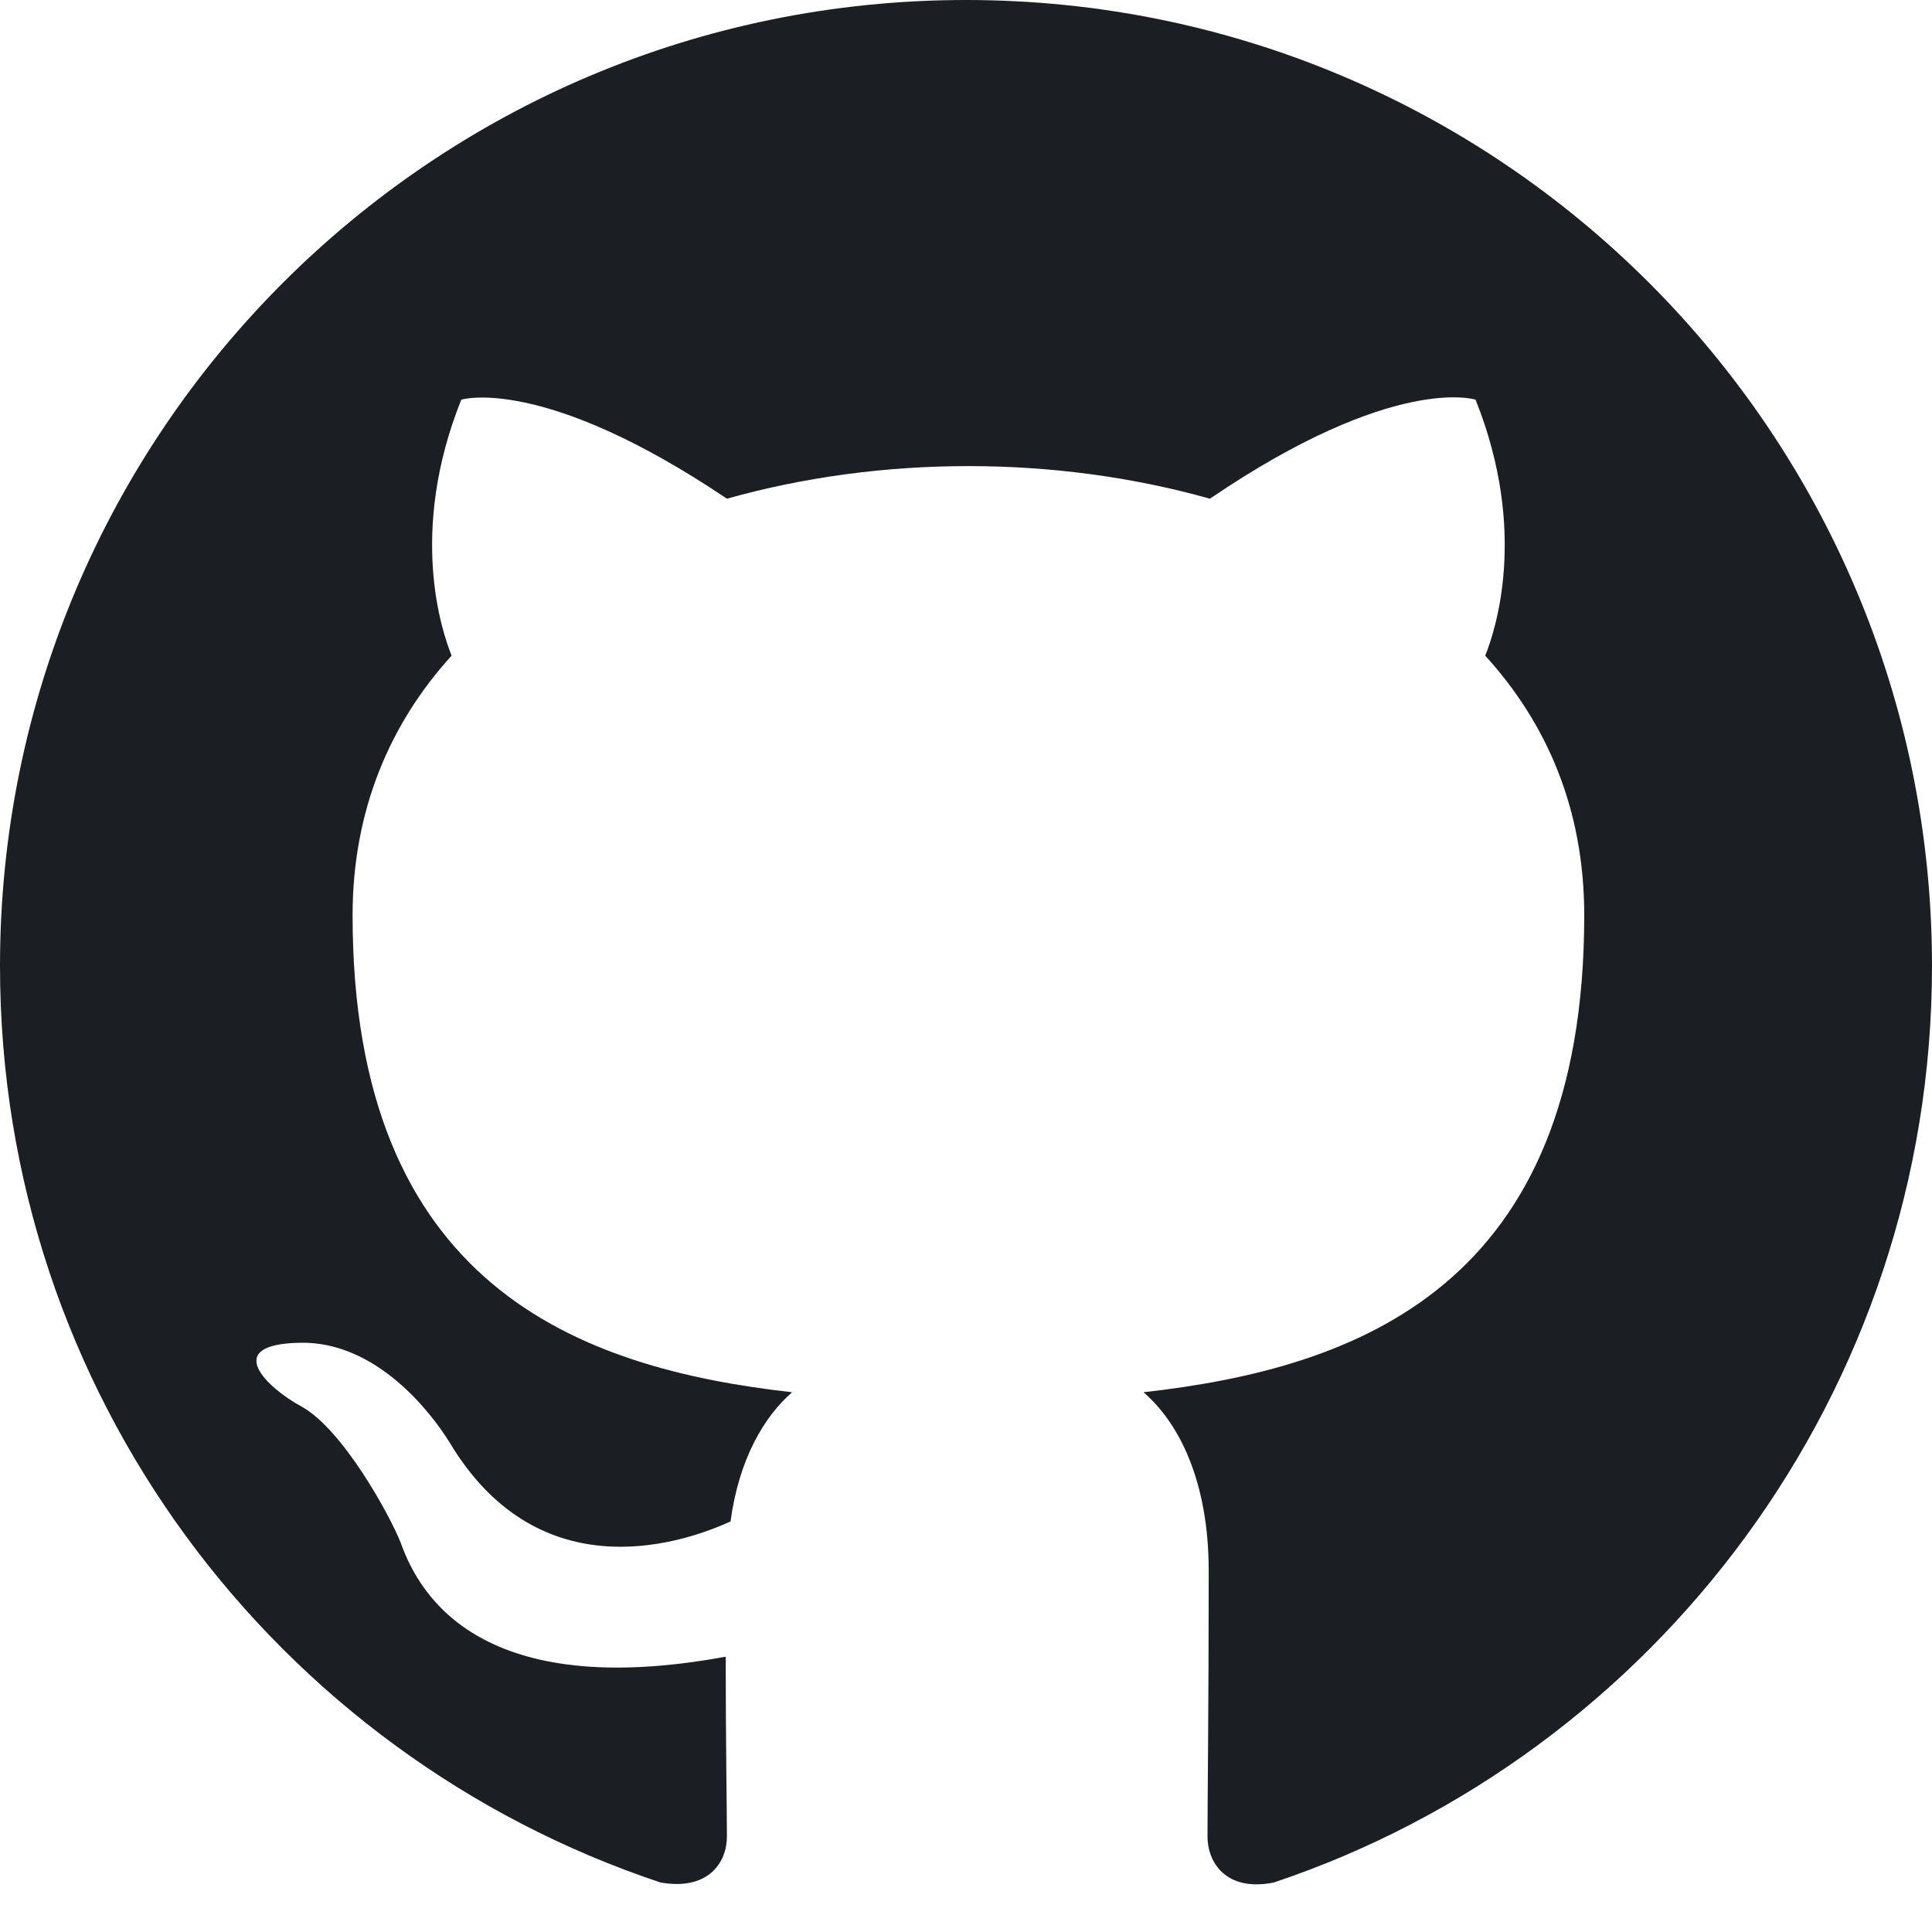
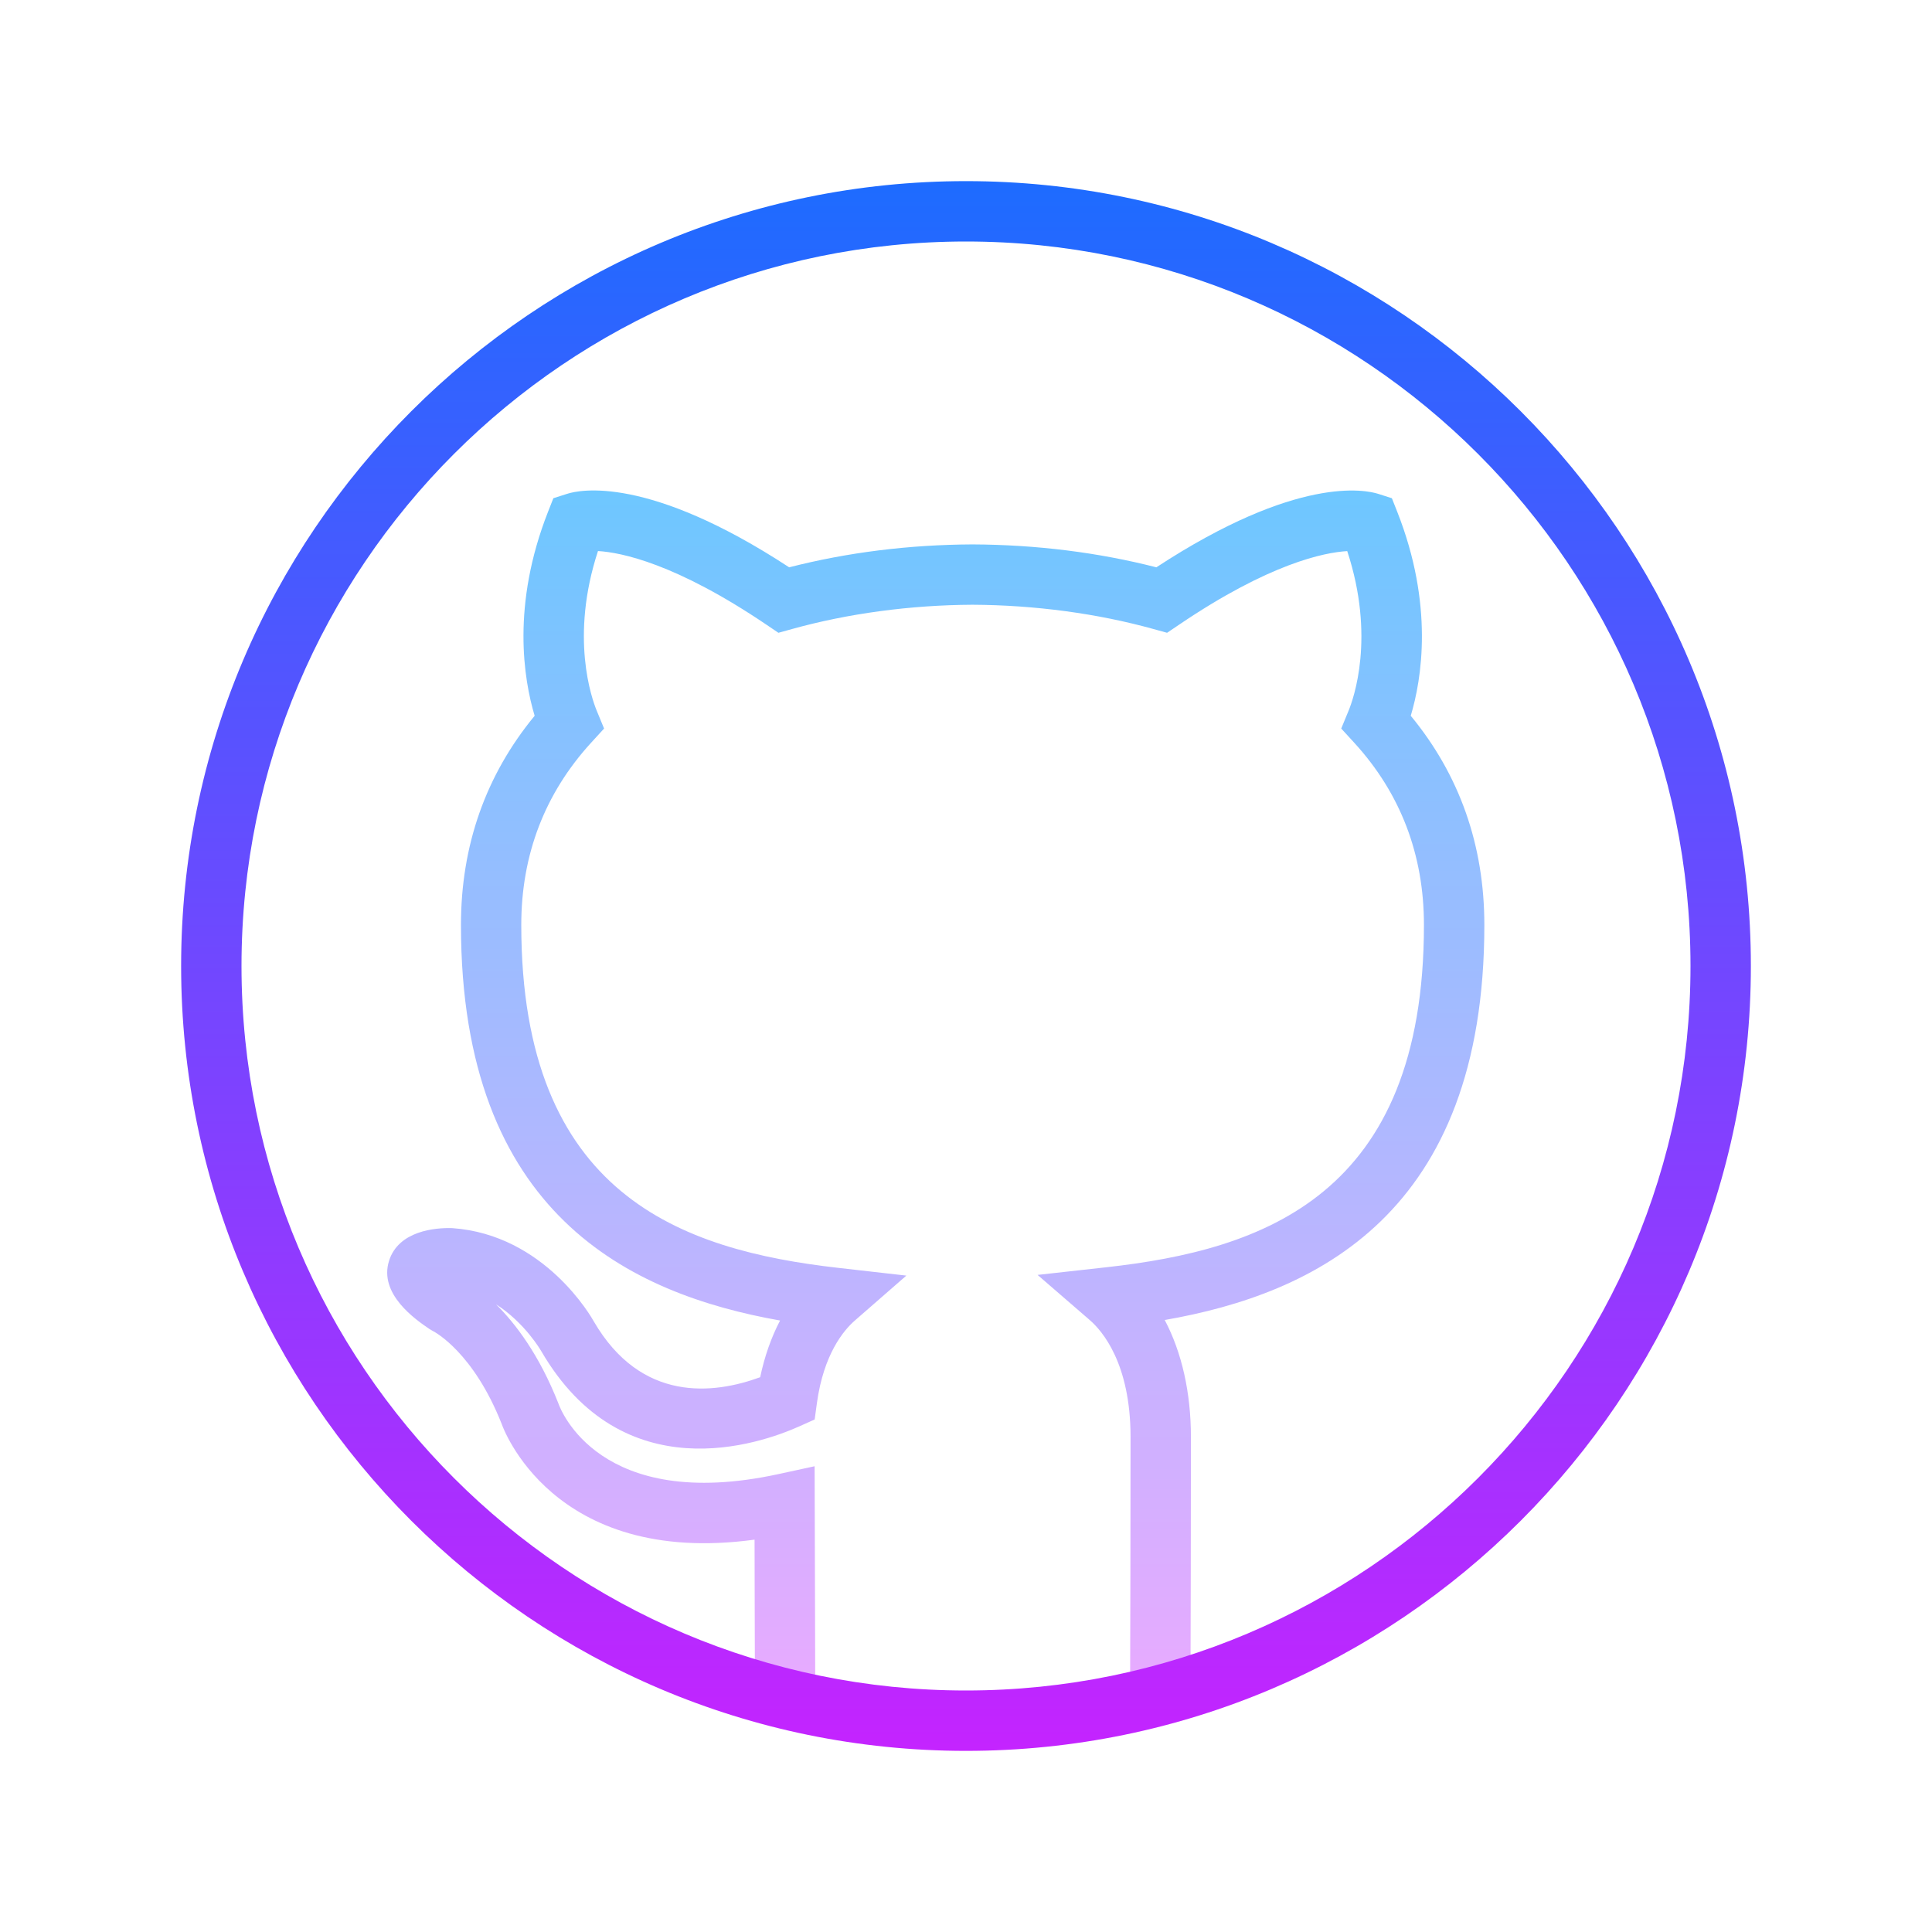
- <svg xmlns="http://www.w3.org/2000/svg" width="1024" height="1024" viewBox="0 0 1024 1024" fill="none">
-   <path fill-rule="evenodd" clip-rule="evenodd" d="M8 0C3.58 0 0 3.58 0 8C0 11.54 2.29 14.53 5.47 15.59C5.87 15.66 6.02 15.42 6.02 15.21C6.02 15.02 6.01 14.39 6.01 13.72C4 14.09 3.48 13.23 3.32 12.78C3.23 12.55 2.84 11.84 2.5 11.65C2.22 11.5 1.82 11.13 2.49 11.12C3.12 11.11 3.57 11.7 3.72 11.94C4.44 13.15 5.59 12.81 6.05 12.6C6.12 12.08 6.33 11.73 6.56 11.53C4.78 11.33 2.92 10.64 2.92 7.58C2.92 6.71 3.23 5.99 3.74 5.43C3.66 5.23 3.38 4.41 3.82 3.31C3.82 3.31 4.49 3.1 6.02 4.13C6.66 3.95 7.34 3.86 8.02 3.86C8.7 3.86 9.38 3.95 10.02 4.13C11.55 3.09 12.22 3.31 12.22 3.31C12.66 4.41 12.38 5.23 12.3 5.43C12.81 5.99 13.12 6.7 13.12 7.58C13.12 10.65 11.25 11.33 9.47 11.53C9.76 11.78 10.01 12.26 10.01 13.01C10.01 14.08 10 14.94 10 15.21C10 15.42 10.15 15.67 10.55 15.59C13.71 14.53 16 11.53 16 8C16 3.58 12.42 0 8 0Z" transform="scale(64)" fill="#1B1F23" />
+ <svg xmlns="http://www.w3.org/2000/svg" viewBox="0 0 64 64" width="128px" height="128px">
+   <linearGradient id="KpzH_ttTMIjq8dhx1zD2pa" x1="30.999" x2="30.999" y1="16" y2="55.342" gradientUnits="userSpaceOnUse" spreadMethod="reflect">
+     <stop offset="0" stop-color="#6dc7ff" />
+     <stop offset="1" stop-color="#e6abff" />
+   </linearGradient>
+   <path fill="url(#KpzH_ttTMIjq8dhx1zD2pa)" d="M25.008,56.007c-0.003-0.368-0.006-1.962-0.009-3.454l-0.003-1.55 c-6.729,0.915-8.358-3.78-8.376-3.83c-0.934-2.368-2.211-3.045-2.266-3.073l-0.124-0.072c-0.463-0.316-1.691-1.157-1.342-2.263 c0.315-0.997,1.536-1.1,2.091-1.082c3.074,0.215,4.63,2.978,4.694,3.095c1.569,2.689,3.964,2.411,5.509,1.844 c0.144-0.688,0.367-1.32,0.659-1.878C20.885,42.865,15.27,40.229,15.27,30.64c0-2.633,0.82-4.96,2.441-6.929 c-0.362-1.206-0.774-3.666,0.446-6.765l0.174-0.442l0.452-0.144c0.416-0.137,2.688-0.624,7.359,2.433 c1.928-0.494,3.969-0.749,6.074-0.759c2.115,0.01,4.158,0.265,6.09,0.759c4.667-3.058,6.934-2.565,7.351-2.433l0.451,0.145 l0.174,0.44c1.225,3.098,0.813,5.559,0.451,6.766c1.618,1.963,2.438,4.291,2.438,6.929c0,9.591-5.621,12.219-10.588,13.087 c0.563,1.065,0.868,2.402,0.868,3.878c0,1.683-0.007,7.204-0.015,8.402l-2-0.014c0.008-1.196,0.015-6.708,0.015-8.389 c0-2.442-0.943-3.522-1.35-3.874l-1.73-1.497l2.274-0.253c5.205-0.578,10.525-2.379,10.525-11.341c0-2.33-0.777-4.361-2.31-6.036 l-0.43-0.469l0.242-0.587c0.166-0.401,0.894-2.442-0.043-5.291c-0.758,0.045-2.568,0.402-5.584,2.447l-0.384,0.259l-0.445-0.123 c-1.863-0.518-3.938-0.796-6.001-0.806c-2.052,0.01-4.124,0.288-5.984,0.806l-0.445,0.123l-0.383-0.259 c-3.019-2.044-4.833-2.404-5.594-2.449c-0.935,2.851-0.206,4.892-0.04,5.293l0.242,0.587l-0.429,0.469 c-1.536,1.681-2.314,3.712-2.314,6.036c0,8.958,5.31,10.77,10.504,11.361l2.252,0.256l-1.708,1.49 c-0.372,0.325-1.03,1.112-1.254,2.727l-0.075,0.549l-0.506,0.227c-1.321,0.592-5.839,2.162-8.548-2.485 c-0.015-0.025-0.544-0.945-1.502-1.557c0.646,0.639,1.433,1.673,2.068,3.287c0.066,0.19,1.357,3.622,7.28,2.339l1.206-0.262 l0.012,3.978c0.003,1.487,0.006,3.076,0.009,3.444L25.008,56.007z" />
+   <linearGradient id="KpzH_ttTMIjq8dhx1zD2pb" x1="32" x2="32" y1="5" y2="59.167" gradientUnits="userSpaceOnUse" spreadMethod="reflect">
+     <stop offset="0" stop-color="#1a6dff" />
+     <stop offset="1" stop-color="#c822ff" />
+   </linearGradient>
+   <path fill="url(#KpzH_ttTMIjq8dhx1zD2pb)" d="M32,58C17.663,58,6,46.337,6,32S17.663,6,32,6s26,11.663,26,26S46.337,58,32,58z M32,8 C18.767,8,8,18.767,8,32s10.767,24,24,24s24-10.767,24-24S45.233,8,32,8z" />
</svg>
